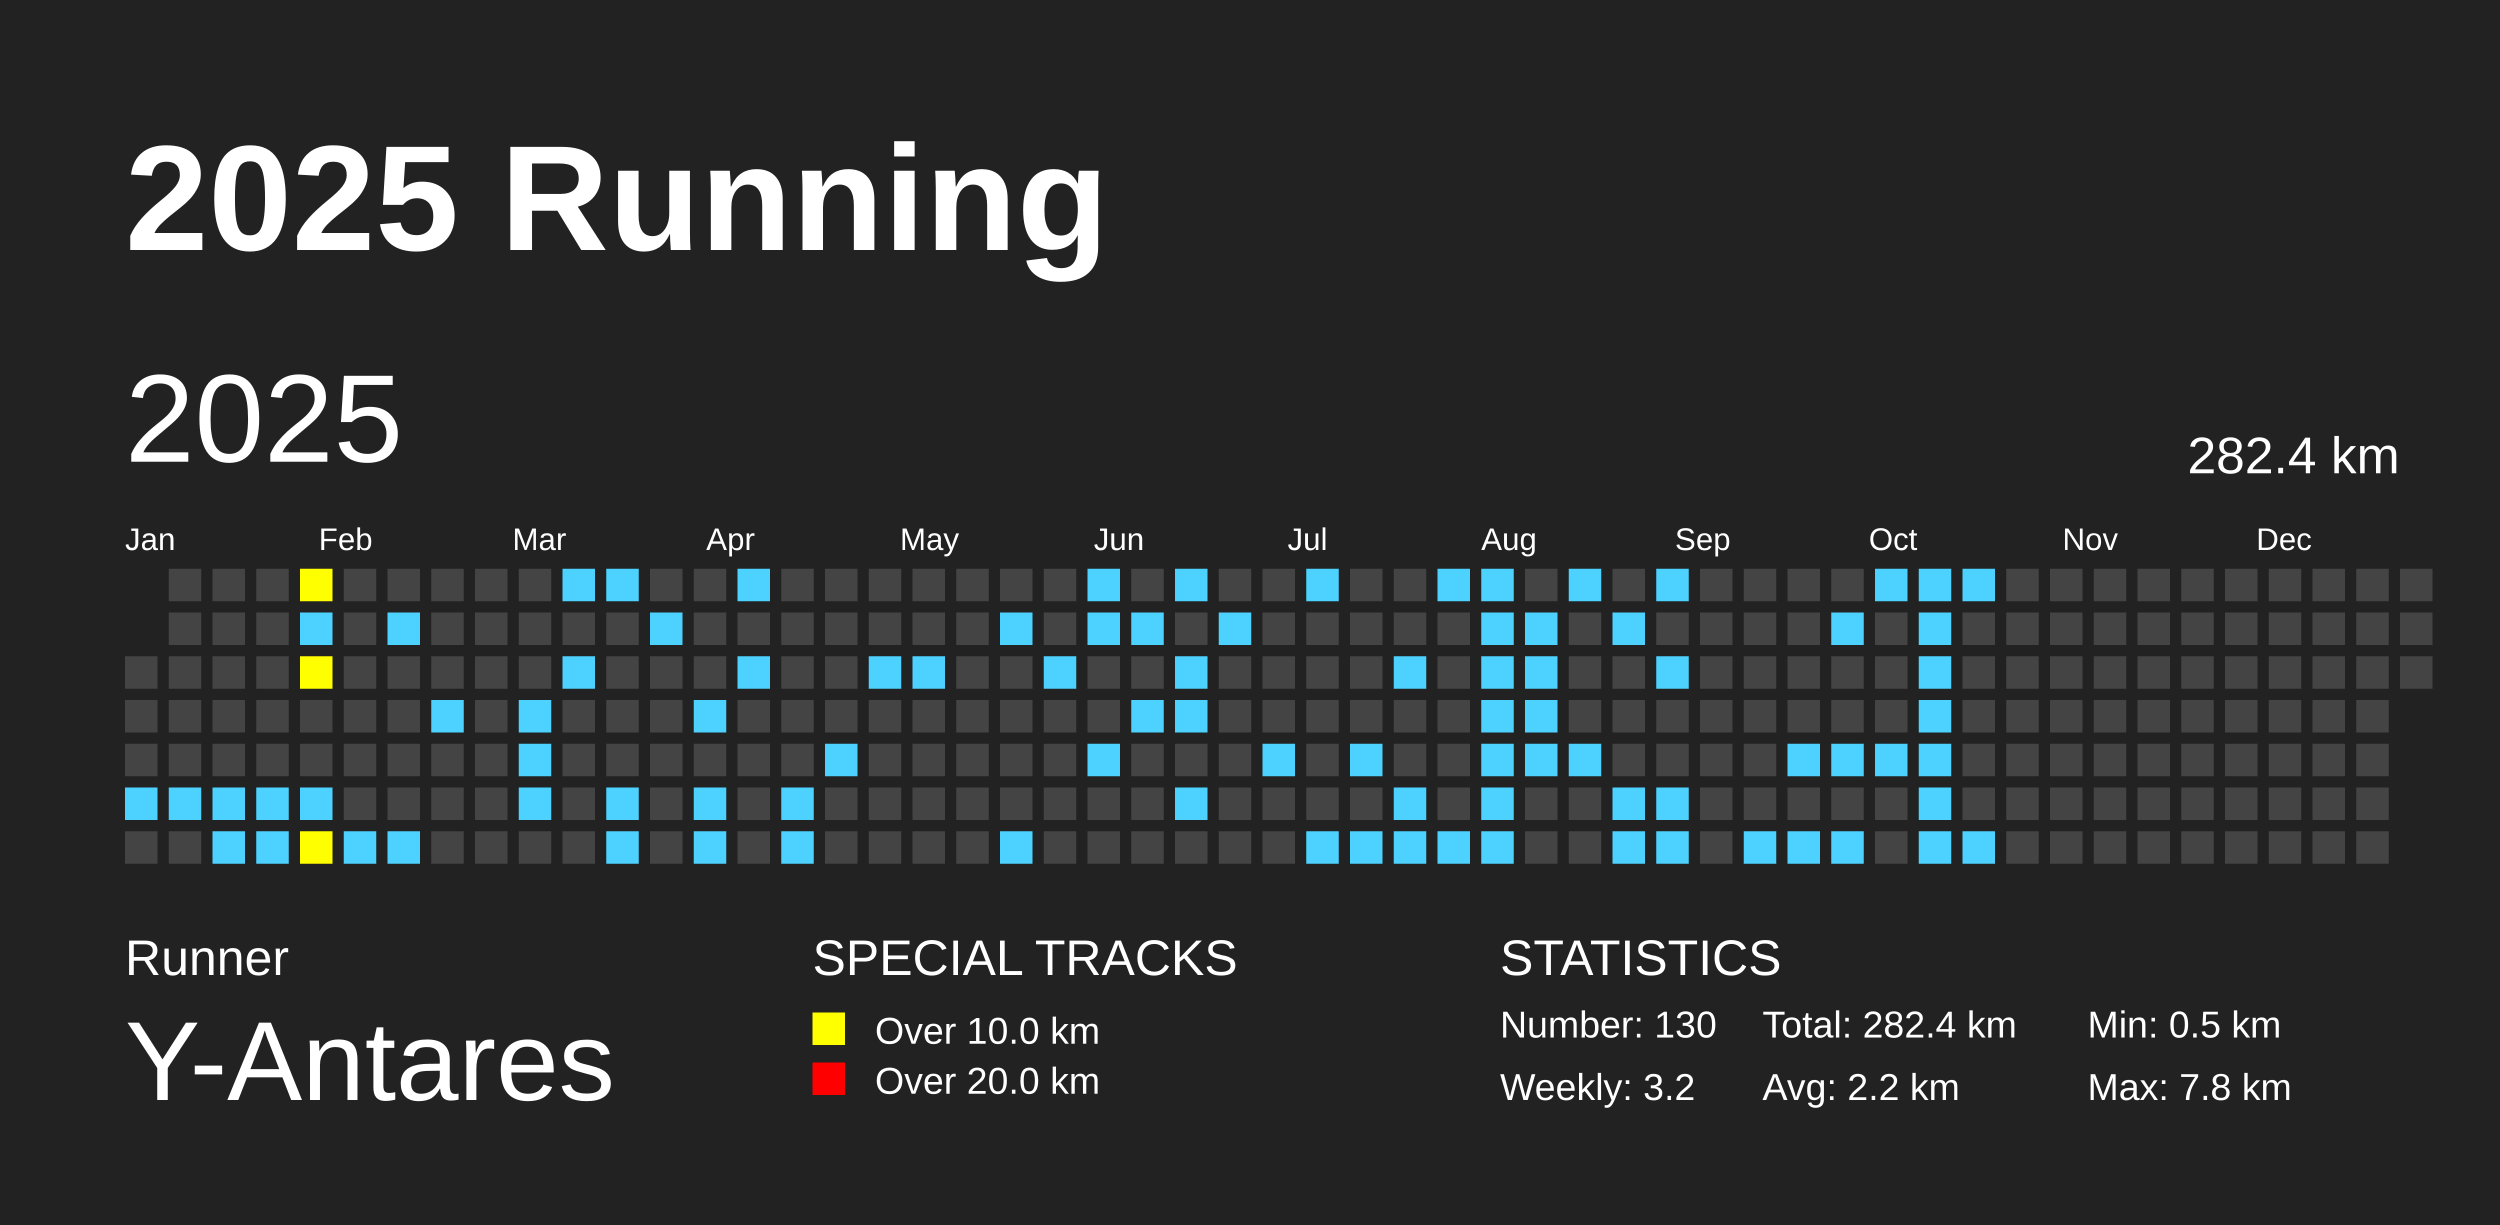
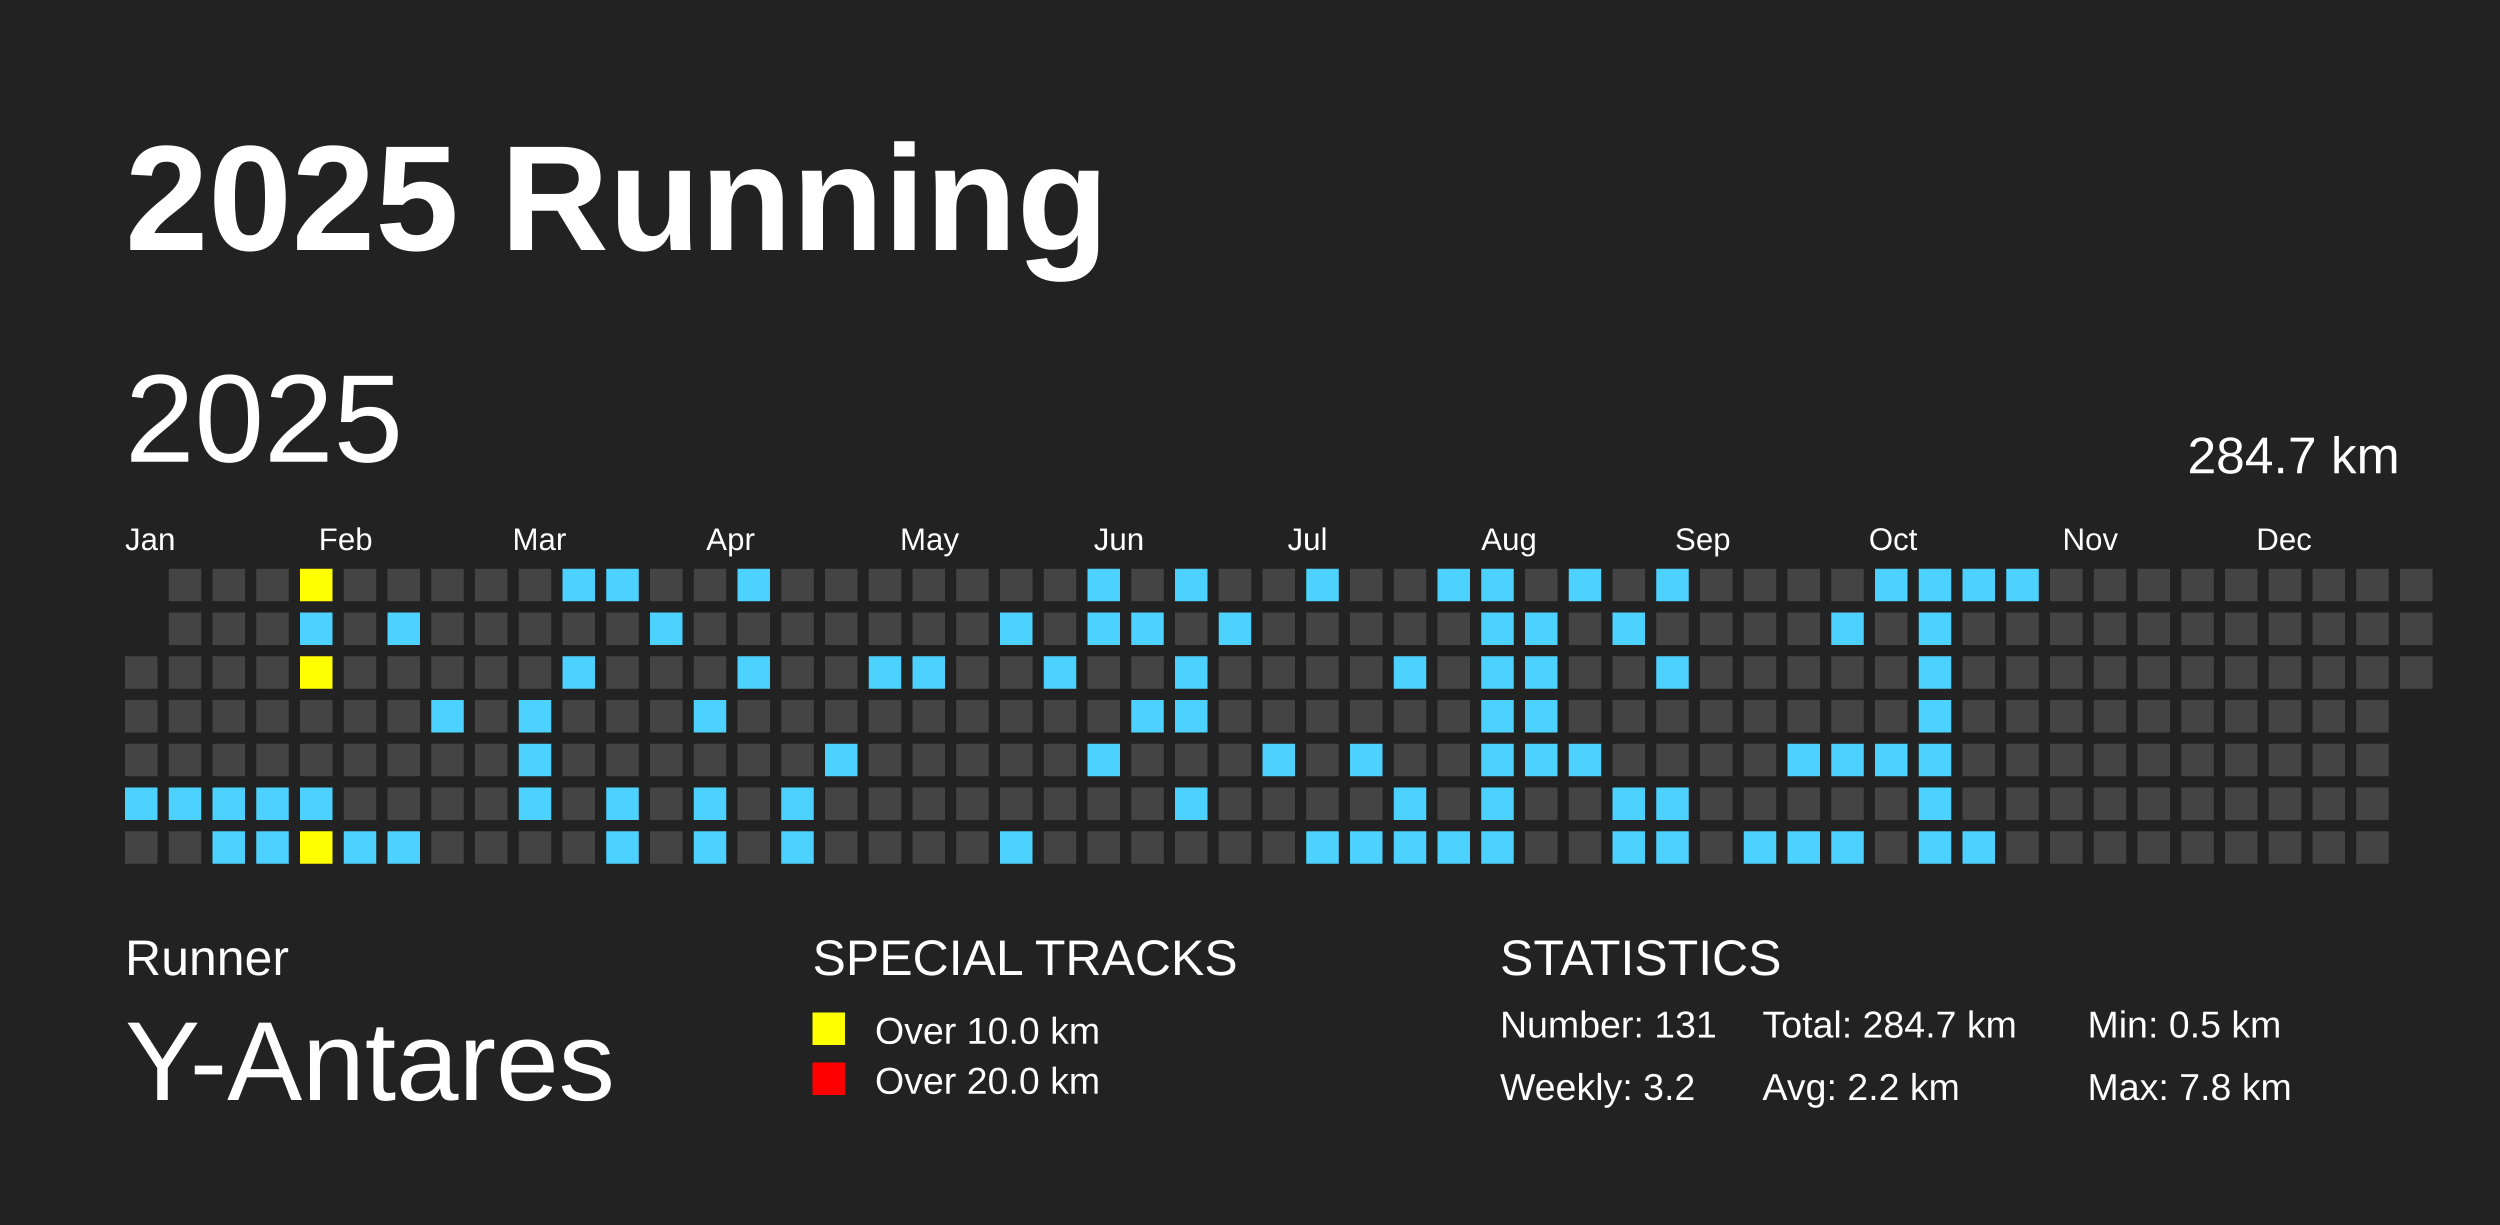
<svg xmlns="http://www.w3.org/2000/svg" baseProfile="full" height="98mm" version="1.1" viewBox="0,0,200,98" width="200mm">
  <defs />
  <rect fill="#222222" height="98" width="200" x="0" y="0" />
  <text fill="#FFFFFF" style="font-size:12px; font-family:Arial; font-weight:bold;" x="10" y="20">2025 Running</text>
  <text fill="#FFFFFF" style="font-size:4px; font-family:Arial" x="10" y="78">Runner</text>
  <text fill="#FFFFFF" style="font-size:9px; font-family:Arial" x="10" y="88">Y-Antares</text>
  <text fill="#FFFFFF" style="font-size:4px; font-family:Arial" x="65" y="78">SPECIAL TRACKS</text>
  <rect fill="yellow" height="2.6" width="2.6" x="65" y="81" />
  <text fill="#FFFFFF" style="font-size:3px; font-family:Arial" x="70" y="83.5">Over 10.0 km</text>
  <rect fill="red" height="2.6" width="2.6" x="65" y="85" />
  <text fill="#FFFFFF" style="font-size:3px; font-family:Arial" x="70" y="87.5">Over 20.0 km</text>
  <text fill="#FFFFFF" style="font-size:4px; font-family:Arial" x="120" y="78">STATISTICS</text>
-   <text fill="#FFFFFF" style="font-size:3px; font-family:Arial" x="120" y="83">Number: 130</text>
+   <text fill="#FFFFFF" style="font-size:3px; font-family:Arial" x="120" y="83">Number: 131</text>
  <text fill="#FFFFFF" style="font-size:3px; font-family:Arial" x="120" y="88">Weekly: 3.2</text>
-   <text fill="#FFFFFF" style="font-size:3px; font-family:Arial" x="141" y="83">Total: 282.4 km</text>
+   <text fill="#FFFFFF" style="font-size:3px; font-family:Arial" x="141" y="83">Total: 284.7 km</text>
  <text fill="#FFFFFF" style="font-size:3px; font-family:Arial" x="141" y="88">Avg: 2.2 km</text>
  <text fill="#FFFFFF" style="font-size:3px; font-family:Arial" x="167" y="83">Min: 0.5 km</text>
  <text fill="#FFFFFF" style="font-size:3px; font-family:Arial" x="167" y="88">Max: 7.8 km</text>
  <text dominant-baseline="hanging" fill="#FFFFFF" style="font-size:10.0px; font-family:Arial;" x="10" y="30">2025</text>
-   <text dominant-baseline="hanging" fill="#FFFFFF" style="font-size:4.125px; font-family:Arial;" x="175" y="35">282.4 km</text>
+   <text dominant-baseline="hanging" fill="#FFFFFF" style="font-size:4.125px; font-family:Arial;" x="175" y="35">284.7 km</text>
  <text fill="#FFFFFF" style="font-size:2.5px; font-family:Arial" x="10.0" y="44">Jan</text>
  <text fill="#FFFFFF" style="font-size:2.5px; font-family:Arial" x="25.5" y="44">Feb</text>
  <text fill="#FFFFFF" style="font-size:2.5px; font-family:Arial" x="41.0" y="44">Mar</text>
  <text fill="#FFFFFF" style="font-size:2.5px; font-family:Arial" x="56.5" y="44">Apr</text>
  <text fill="#FFFFFF" style="font-size:2.5px; font-family:Arial" x="72.0" y="44">May</text>
  <text fill="#FFFFFF" style="font-size:2.5px; font-family:Arial" x="87.5" y="44">Jun</text>
  <text fill="#FFFFFF" style="font-size:2.5px; font-family:Arial" x="103.0" y="44">Jul</text>
  <text fill="#FFFFFF" style="font-size:2.5px; font-family:Arial" x="118.5" y="44">Aug</text>
  <text fill="#FFFFFF" style="font-size:2.5px; font-family:Arial" x="134.0" y="44">Sep</text>
  <text fill="#FFFFFF" style="font-size:2.5px; font-family:Arial" x="149.5" y="44">Oct</text>
  <text fill="#FFFFFF" style="font-size:2.5px; font-family:Arial" x="165.0" y="44">Nov</text>
  <text fill="#FFFFFF" style="font-size:2.5px; font-family:Arial" x="180.5" y="44">Dec</text>
  <rect fill="#444444" height="2.6" width="2.6" x="10.0" y="52.5" />
  <rect fill="#444444" height="2.6" width="2.6" x="10.0" y="56.0" />
  <rect fill="#444444" height="2.6" width="2.6" x="10.0" y="59.5" />
  <rect fill="#4DD2FF" height="2.6" width="2.6" x="10.0" y="63.0" />
  <rect fill="#444444" height="2.6" width="2.6" x="10.0" y="66.5" />
  <rect fill="#444444" height="2.6" width="2.6" x="13.5" y="45.5" />
  <rect fill="#444444" height="2.6" width="2.6" x="13.5" y="49.0" />
  <rect fill="#444444" height="2.6" width="2.6" x="13.5" y="52.5" />
  <rect fill="#444444" height="2.6" width="2.6" x="13.5" y="56.0" />
  <rect fill="#444444" height="2.6" width="2.6" x="13.5" y="59.5" />
  <rect fill="#4DD2FF" height="2.6" width="2.6" x="13.5" y="63.0" />
  <rect fill="#444444" height="2.6" width="2.6" x="13.5" y="66.5" />
  <rect fill="#444444" height="2.6" width="2.6" x="17.0" y="45.5" />
  <rect fill="#444444" height="2.6" width="2.6" x="17.0" y="49.0" />
  <rect fill="#444444" height="2.6" width="2.6" x="17.0" y="52.5" />
  <rect fill="#444444" height="2.6" width="2.6" x="17.0" y="56.0" />
  <rect fill="#444444" height="2.6" width="2.6" x="17.0" y="59.5" />
  <rect fill="#4DD2FF" height="2.6" width="2.6" x="17.0" y="63.0" />
  <rect fill="#4DD2FF" height="2.6" width="2.6" x="17.0" y="66.5" />
  <rect fill="#444444" height="2.6" width="2.6" x="20.5" y="45.5" />
  <rect fill="#444444" height="2.6" width="2.6" x="20.5" y="49.0" />
  <rect fill="#444444" height="2.6" width="2.6" x="20.5" y="52.5" />
  <rect fill="#444444" height="2.6" width="2.6" x="20.5" y="56.0" />
  <rect fill="#444444" height="2.6" width="2.6" x="20.5" y="59.5" />
  <rect fill="#4DD2FF" height="2.6" width="2.6" x="20.5" y="63.0" />
  <rect fill="#4DD2FF" height="2.6" width="2.6" x="20.5" y="66.5" />
  <rect fill="yellow" height="2.6" width="2.6" x="24.0" y="45.5" />
  <rect fill="#4DD2FF" height="2.6" width="2.6" x="24.0" y="49.0" />
  <rect fill="yellow" height="2.6" width="2.6" x="24.0" y="52.5" />
  <rect fill="#444444" height="2.6" width="2.6" x="24.0" y="56.0" />
  <rect fill="#444444" height="2.6" width="2.6" x="24.0" y="59.5" />
  <rect fill="#4DD2FF" height="2.6" width="2.6" x="24.0" y="63.0" />
  <rect fill="yellow" height="2.6" width="2.6" x="24.0" y="66.5" />
  <rect fill="#444444" height="2.6" width="2.6" x="27.5" y="45.5" />
  <rect fill="#444444" height="2.6" width="2.6" x="27.5" y="49.0" />
  <rect fill="#444444" height="2.6" width="2.6" x="27.5" y="52.5" />
  <rect fill="#444444" height="2.6" width="2.6" x="27.5" y="56.0" />
  <rect fill="#444444" height="2.6" width="2.6" x="27.5" y="59.5" />
  <rect fill="#444444" height="2.6" width="2.6" x="27.5" y="63.0" />
  <rect fill="#4DD2FF" height="2.6" width="2.6" x="27.5" y="66.5" />
  <rect fill="#444444" height="2.6" width="2.6" x="31.0" y="45.5" />
  <rect fill="#4DD2FF" height="2.6" width="2.6" x="31.0" y="49.0" />
  <rect fill="#444444" height="2.6" width="2.6" x="31.0" y="52.5" />
  <rect fill="#444444" height="2.6" width="2.6" x="31.0" y="56.0" />
  <rect fill="#444444" height="2.6" width="2.6" x="31.0" y="59.5" />
  <rect fill="#444444" height="2.6" width="2.6" x="31.0" y="63.0" />
  <rect fill="#4DD2FF" height="2.6" width="2.6" x="31.0" y="66.5" />
  <rect fill="#444444" height="2.6" width="2.6" x="34.5" y="45.5" />
  <rect fill="#444444" height="2.6" width="2.6" x="34.5" y="49.0" />
  <rect fill="#444444" height="2.6" width="2.6" x="34.5" y="52.5" />
  <rect fill="#4DD2FF" height="2.6" width="2.6" x="34.5" y="56.0" />
  <rect fill="#444444" height="2.6" width="2.6" x="34.5" y="59.5" />
  <rect fill="#444444" height="2.6" width="2.6" x="34.5" y="63.0" />
  <rect fill="#444444" height="2.6" width="2.6" x="34.5" y="66.5" />
  <rect fill="#444444" height="2.6" width="2.6" x="38.0" y="45.5" />
  <rect fill="#444444" height="2.6" width="2.6" x="38.0" y="49.0" />
  <rect fill="#444444" height="2.6" width="2.6" x="38.0" y="52.5" />
  <rect fill="#444444" height="2.6" width="2.6" x="38.0" y="56.0" />
  <rect fill="#444444" height="2.6" width="2.6" x="38.0" y="59.5" />
  <rect fill="#444444" height="2.6" width="2.6" x="38.0" y="63.0" />
  <rect fill="#444444" height="2.6" width="2.6" x="38.0" y="66.5" />
  <rect fill="#444444" height="2.6" width="2.6" x="41.5" y="45.5" />
  <rect fill="#444444" height="2.6" width="2.6" x="41.5" y="49.0" />
  <rect fill="#444444" height="2.6" width="2.6" x="41.5" y="52.5" />
  <rect fill="#4DD2FF" height="2.6" width="2.6" x="41.5" y="56.0" />
  <rect fill="#4DD2FF" height="2.6" width="2.6" x="41.5" y="59.5" />
  <rect fill="#4DD2FF" height="2.6" width="2.6" x="41.5" y="63.0" />
  <rect fill="#444444" height="2.6" width="2.6" x="41.5" y="66.5" />
  <rect fill="#4DD2FF" height="2.6" width="2.6" x="45.0" y="45.5" />
  <rect fill="#444444" height="2.6" width="2.6" x="45.0" y="49.0" />
  <rect fill="#4DD2FF" height="2.6" width="2.6" x="45.0" y="52.5" />
  <rect fill="#444444" height="2.6" width="2.6" x="45.0" y="56.0" />
  <rect fill="#444444" height="2.6" width="2.6" x="45.0" y="59.5" />
  <rect fill="#444444" height="2.6" width="2.6" x="45.0" y="63.0" />
  <rect fill="#444444" height="2.6" width="2.6" x="45.0" y="66.5" />
  <rect fill="#4DD2FF" height="2.6" width="2.6" x="48.5" y="45.5" />
  <rect fill="#444444" height="2.6" width="2.6" x="48.5" y="49.0" />
  <rect fill="#444444" height="2.6" width="2.6" x="48.5" y="52.5" />
  <rect fill="#444444" height="2.6" width="2.6" x="48.5" y="56.0" />
  <rect fill="#444444" height="2.6" width="2.6" x="48.5" y="59.5" />
  <rect fill="#4DD2FF" height="2.6" width="2.6" x="48.5" y="63.0" />
  <rect fill="#4DD2FF" height="2.6" width="2.6" x="48.5" y="66.5" />
  <rect fill="#444444" height="2.6" width="2.6" x="52.0" y="45.5" />
  <rect fill="#4DD2FF" height="2.6" width="2.6" x="52.0" y="49.0" />
  <rect fill="#444444" height="2.6" width="2.6" x="52.0" y="52.5" />
  <rect fill="#444444" height="2.6" width="2.6" x="52.0" y="56.0" />
  <rect fill="#444444" height="2.6" width="2.6" x="52.0" y="59.5" />
  <rect fill="#444444" height="2.6" width="2.6" x="52.0" y="63.0" />
  <rect fill="#444444" height="2.6" width="2.6" x="52.0" y="66.5" />
  <rect fill="#444444" height="2.6" width="2.6" x="55.5" y="45.5" />
  <rect fill="#444444" height="2.6" width="2.6" x="55.5" y="49.0" />
  <rect fill="#444444" height="2.6" width="2.6" x="55.5" y="52.5" />
  <rect fill="#4DD2FF" height="2.6" width="2.6" x="55.5" y="56.0" />
  <rect fill="#444444" height="2.6" width="2.6" x="55.5" y="59.5" />
  <rect fill="#4DD2FF" height="2.6" width="2.6" x="55.5" y="63.0" />
  <rect fill="#4DD2FF" height="2.6" width="2.6" x="55.5" y="66.5" />
  <rect fill="#4DD2FF" height="2.6" width="2.6" x="59.0" y="45.5" />
  <rect fill="#444444" height="2.6" width="2.6" x="59.0" y="49.0" />
  <rect fill="#4DD2FF" height="2.6" width="2.6" x="59.0" y="52.5" />
  <rect fill="#444444" height="2.6" width="2.6" x="59.0" y="56.0" />
  <rect fill="#444444" height="2.6" width="2.6" x="59.0" y="59.5" />
  <rect fill="#444444" height="2.6" width="2.6" x="59.0" y="63.0" />
  <rect fill="#444444" height="2.6" width="2.6" x="59.0" y="66.5" />
  <rect fill="#444444" height="2.6" width="2.6" x="62.5" y="45.5" />
  <rect fill="#444444" height="2.6" width="2.6" x="62.5" y="49.0" />
  <rect fill="#444444" height="2.6" width="2.6" x="62.5" y="52.5" />
  <rect fill="#444444" height="2.6" width="2.6" x="62.5" y="56.0" />
  <rect fill="#444444" height="2.6" width="2.6" x="62.5" y="59.5" />
  <rect fill="#4DD2FF" height="2.6" width="2.6" x="62.5" y="63.0" />
  <rect fill="#4DD2FF" height="2.6" width="2.6" x="62.5" y="66.5" />
  <rect fill="#444444" height="2.6" width="2.6" x="66.0" y="45.5" />
  <rect fill="#444444" height="2.6" width="2.6" x="66.0" y="49.0" />
  <rect fill="#444444" height="2.6" width="2.6" x="66.0" y="52.5" />
  <rect fill="#444444" height="2.6" width="2.6" x="66.0" y="56.0" />
  <rect fill="#4DD2FF" height="2.6" width="2.6" x="66.0" y="59.5" />
  <rect fill="#444444" height="2.6" width="2.6" x="66.0" y="63.0" />
  <rect fill="#444444" height="2.6" width="2.6" x="66.0" y="66.5" />
  <rect fill="#444444" height="2.6" width="2.6" x="69.5" y="45.5" />
  <rect fill="#444444" height="2.6" width="2.6" x="69.5" y="49.0" />
  <rect fill="#4DD2FF" height="2.6" width="2.6" x="69.5" y="52.5" />
  <rect fill="#444444" height="2.6" width="2.6" x="69.5" y="56.0" />
  <rect fill="#444444" height="2.6" width="2.6" x="69.5" y="59.5" />
  <rect fill="#444444" height="2.6" width="2.6" x="69.5" y="63.0" />
  <rect fill="#444444" height="2.6" width="2.6" x="69.5" y="66.5" />
  <rect fill="#444444" height="2.6" width="2.6" x="73.0" y="45.5" />
  <rect fill="#444444" height="2.6" width="2.6" x="73.0" y="49.0" />
  <rect fill="#4DD2FF" height="2.6" width="2.6" x="73.0" y="52.5" />
  <rect fill="#444444" height="2.6" width="2.6" x="73.0" y="56.0" />
  <rect fill="#444444" height="2.6" width="2.6" x="73.0" y="59.5" />
  <rect fill="#444444" height="2.6" width="2.6" x="73.0" y="63.0" />
  <rect fill="#444444" height="2.6" width="2.6" x="73.0" y="66.5" />
  <rect fill="#444444" height="2.6" width="2.6" x="76.5" y="45.5" />
  <rect fill="#444444" height="2.6" width="2.6" x="76.5" y="49.0" />
  <rect fill="#444444" height="2.6" width="2.6" x="76.5" y="52.5" />
  <rect fill="#444444" height="2.6" width="2.6" x="76.5" y="56.0" />
  <rect fill="#444444" height="2.6" width="2.6" x="76.5" y="59.5" />
  <rect fill="#444444" height="2.6" width="2.6" x="76.5" y="63.0" />
  <rect fill="#444444" height="2.6" width="2.6" x="76.5" y="66.5" />
  <rect fill="#444444" height="2.6" width="2.6" x="80.0" y="45.5" />
  <rect fill="#4DD2FF" height="2.6" width="2.6" x="80.0" y="49.0" />
  <rect fill="#444444" height="2.6" width="2.6" x="80.0" y="52.5" />
  <rect fill="#444444" height="2.6" width="2.6" x="80.0" y="56.0" />
  <rect fill="#444444" height="2.6" width="2.6" x="80.0" y="59.5" />
  <rect fill="#444444" height="2.6" width="2.6" x="80.0" y="63.0" />
  <rect fill="#4DD2FF" height="2.6" width="2.6" x="80.0" y="66.5" />
  <rect fill="#444444" height="2.6" width="2.6" x="83.5" y="45.5" />
  <rect fill="#444444" height="2.6" width="2.6" x="83.5" y="49.0" />
  <rect fill="#4DD2FF" height="2.6" width="2.6" x="83.5" y="52.5" />
  <rect fill="#444444" height="2.6" width="2.6" x="83.5" y="56.0" />
  <rect fill="#444444" height="2.6" width="2.6" x="83.5" y="59.5" />
  <rect fill="#444444" height="2.6" width="2.6" x="83.5" y="63.0" />
  <rect fill="#444444" height="2.6" width="2.6" x="83.5" y="66.5" />
  <rect fill="#4DD2FF" height="2.6" width="2.6" x="87.0" y="45.5" />
  <rect fill="#4DD2FF" height="2.6" width="2.6" x="87.0" y="49.0" />
  <rect fill="#444444" height="2.6" width="2.6" x="87.0" y="52.5" />
  <rect fill="#444444" height="2.6" width="2.6" x="87.0" y="56.0" />
  <rect fill="#4DD2FF" height="2.6" width="2.6" x="87.0" y="59.5" />
  <rect fill="#444444" height="2.6" width="2.6" x="87.0" y="63.0" />
  <rect fill="#444444" height="2.6" width="2.6" x="87.0" y="66.5" />
  <rect fill="#444444" height="2.6" width="2.6" x="90.5" y="45.5" />
  <rect fill="#4DD2FF" height="2.6" width="2.6" x="90.5" y="49.0" />
  <rect fill="#444444" height="2.6" width="2.6" x="90.5" y="52.5" />
  <rect fill="#4DD2FF" height="2.6" width="2.6" x="90.5" y="56.0" />
  <rect fill="#444444" height="2.6" width="2.6" x="90.5" y="59.5" />
  <rect fill="#444444" height="2.6" width="2.6" x="90.5" y="63.0" />
  <rect fill="#444444" height="2.6" width="2.6" x="90.5" y="66.5" />
  <rect fill="#4DD2FF" height="2.6" width="2.6" x="94.0" y="45.5" />
  <rect fill="#444444" height="2.6" width="2.6" x="94.0" y="49.0" />
  <rect fill="#4DD2FF" height="2.6" width="2.6" x="94.0" y="52.5" />
  <rect fill="#4DD2FF" height="2.6" width="2.6" x="94.0" y="56.0" />
  <rect fill="#444444" height="2.6" width="2.6" x="94.0" y="59.5" />
  <rect fill="#4DD2FF" height="2.6" width="2.6" x="94.0" y="63.0" />
  <rect fill="#444444" height="2.6" width="2.6" x="94.0" y="66.5" />
  <rect fill="#444444" height="2.6" width="2.6" x="97.5" y="45.5" />
  <rect fill="#4DD2FF" height="2.6" width="2.6" x="97.5" y="49.0" />
  <rect fill="#444444" height="2.6" width="2.6" x="97.5" y="52.5" />
  <rect fill="#444444" height="2.6" width="2.6" x="97.5" y="56.0" />
  <rect fill="#444444" height="2.6" width="2.6" x="97.5" y="59.5" />
  <rect fill="#444444" height="2.6" width="2.6" x="97.5" y="63.0" />
  <rect fill="#444444" height="2.6" width="2.6" x="97.5" y="66.5" />
  <rect fill="#444444" height="2.6" width="2.6" x="101.0" y="45.5" />
  <rect fill="#444444" height="2.6" width="2.6" x="101.0" y="49.0" />
  <rect fill="#444444" height="2.6" width="2.6" x="101.0" y="52.5" />
  <rect fill="#444444" height="2.6" width="2.6" x="101.0" y="56.0" />
  <rect fill="#4DD2FF" height="2.6" width="2.6" x="101.0" y="59.5" />
  <rect fill="#444444" height="2.6" width="2.6" x="101.0" y="63.0" />
  <rect fill="#444444" height="2.6" width="2.6" x="101.0" y="66.5" />
  <rect fill="#4DD2FF" height="2.6" width="2.6" x="104.5" y="45.5" />
  <rect fill="#444444" height="2.6" width="2.6" x="104.5" y="49.0" />
  <rect fill="#444444" height="2.6" width="2.6" x="104.5" y="52.5" />
  <rect fill="#444444" height="2.6" width="2.6" x="104.5" y="56.0" />
  <rect fill="#444444" height="2.6" width="2.6" x="104.5" y="59.5" />
  <rect fill="#444444" height="2.6" width="2.6" x="104.5" y="63.0" />
  <rect fill="#4DD2FF" height="2.6" width="2.6" x="104.5" y="66.5" />
  <rect fill="#444444" height="2.6" width="2.6" x="108.0" y="45.5" />
  <rect fill="#444444" height="2.6" width="2.6" x="108.0" y="49.0" />
  <rect fill="#444444" height="2.6" width="2.6" x="108.0" y="52.5" />
  <rect fill="#444444" height="2.6" width="2.6" x="108.0" y="56.0" />
  <rect fill="#4DD2FF" height="2.6" width="2.6" x="108.0" y="59.5" />
  <rect fill="#444444" height="2.6" width="2.6" x="108.0" y="63.0" />
  <rect fill="#4DD2FF" height="2.6" width="2.6" x="108.0" y="66.5" />
  <rect fill="#444444" height="2.6" width="2.6" x="111.5" y="45.5" />
  <rect fill="#444444" height="2.6" width="2.6" x="111.5" y="49.0" />
  <rect fill="#4DD2FF" height="2.6" width="2.6" x="111.5" y="52.5" />
  <rect fill="#444444" height="2.6" width="2.6" x="111.5" y="56.0" />
  <rect fill="#444444" height="2.6" width="2.6" x="111.5" y="59.5" />
  <rect fill="#4DD2FF" height="2.6" width="2.6" x="111.5" y="63.0" />
  <rect fill="#4DD2FF" height="2.6" width="2.6" x="111.5" y="66.5" />
  <rect fill="#4DD2FF" height="2.6" width="2.6" x="115.0" y="45.5" />
  <rect fill="#444444" height="2.6" width="2.6" x="115.0" y="49.0" />
  <rect fill="#444444" height="2.6" width="2.6" x="115.0" y="52.5" />
  <rect fill="#444444" height="2.6" width="2.6" x="115.0" y="56.0" />
  <rect fill="#444444" height="2.6" width="2.6" x="115.0" y="59.5" />
  <rect fill="#444444" height="2.6" width="2.6" x="115.0" y="63.0" />
  <rect fill="#4DD2FF" height="2.6" width="2.6" x="115.0" y="66.5" />
  <rect fill="#4DD2FF" height="2.6" width="2.6" x="118.5" y="45.5" />
  <rect fill="#4DD2FF" height="2.6" width="2.6" x="118.5" y="49.0" />
  <rect fill="#4DD2FF" height="2.6" width="2.6" x="118.5" y="52.5" />
  <rect fill="#4DD2FF" height="2.6" width="2.6" x="118.5" y="56.0" />
  <rect fill="#4DD2FF" height="2.6" width="2.6" x="118.5" y="59.5" />
  <rect fill="#4DD2FF" height="2.6" width="2.6" x="118.5" y="63.0" />
  <rect fill="#4DD2FF" height="2.6" width="2.6" x="118.5" y="66.5" />
  <rect fill="#444444" height="2.6" width="2.6" x="122.0" y="45.5" />
  <rect fill="#4DD2FF" height="2.6" width="2.6" x="122.0" y="49.0" />
  <rect fill="#4DD2FF" height="2.6" width="2.6" x="122.0" y="52.5" />
  <rect fill="#4DD2FF" height="2.6" width="2.6" x="122.0" y="56.0" />
  <rect fill="#4DD2FF" height="2.6" width="2.6" x="122.0" y="59.5" />
  <rect fill="#444444" height="2.6" width="2.6" x="122.0" y="63.0" />
  <rect fill="#444444" height="2.6" width="2.6" x="122.0" y="66.5" />
  <rect fill="#4DD2FF" height="2.6" width="2.6" x="125.5" y="45.5" />
  <rect fill="#444444" height="2.6" width="2.6" x="125.5" y="49.0" />
  <rect fill="#444444" height="2.6" width="2.6" x="125.5" y="52.5" />
  <rect fill="#444444" height="2.6" width="2.6" x="125.5" y="56.0" />
  <rect fill="#4DD2FF" height="2.6" width="2.6" x="125.5" y="59.5" />
  <rect fill="#444444" height="2.6" width="2.6" x="125.5" y="63.0" />
  <rect fill="#444444" height="2.6" width="2.6" x="125.5" y="66.5" />
  <rect fill="#444444" height="2.6" width="2.6" x="129.0" y="45.5" />
  <rect fill="#4DD2FF" height="2.6" width="2.6" x="129.0" y="49.0" />
  <rect fill="#444444" height="2.6" width="2.6" x="129.0" y="52.5" />
  <rect fill="#444444" height="2.6" width="2.6" x="129.0" y="56.0" />
  <rect fill="#444444" height="2.6" width="2.6" x="129.0" y="59.5" />
  <rect fill="#4DD2FF" height="2.6" width="2.6" x="129.0" y="63.0" />
  <rect fill="#4DD2FF" height="2.6" width="2.6" x="129.0" y="66.5" />
  <rect fill="#4DD2FF" height="2.6" width="2.6" x="132.5" y="45.5" />
  <rect fill="#444444" height="2.6" width="2.6" x="132.5" y="49.0" />
  <rect fill="#4DD2FF" height="2.6" width="2.6" x="132.5" y="52.5" />
  <rect fill="#444444" height="2.6" width="2.6" x="132.5" y="56.0" />
  <rect fill="#444444" height="2.6" width="2.6" x="132.5" y="59.5" />
  <rect fill="#4DD2FF" height="2.6" width="2.6" x="132.5" y="63.0" />
  <rect fill="#4DD2FF" height="2.6" width="2.6" x="132.5" y="66.5" />
  <rect fill="#444444" height="2.6" width="2.6" x="136.0" y="45.5" />
  <rect fill="#444444" height="2.6" width="2.6" x="136.0" y="49.0" />
  <rect fill="#444444" height="2.6" width="2.6" x="136.0" y="52.5" />
  <rect fill="#444444" height="2.6" width="2.6" x="136.0" y="56.0" />
  <rect fill="#444444" height="2.6" width="2.6" x="136.0" y="59.5" />
  <rect fill="#444444" height="2.6" width="2.6" x="136.0" y="63.0" />
  <rect fill="#444444" height="2.6" width="2.6" x="136.0" y="66.5" />
  <rect fill="#444444" height="2.6" width="2.6" x="139.5" y="45.5" />
  <rect fill="#444444" height="2.6" width="2.6" x="139.5" y="49.0" />
  <rect fill="#444444" height="2.6" width="2.6" x="139.5" y="52.5" />
  <rect fill="#444444" height="2.6" width="2.6" x="139.5" y="56.0" />
  <rect fill="#444444" height="2.6" width="2.6" x="139.5" y="59.5" />
  <rect fill="#444444" height="2.6" width="2.6" x="139.5" y="63.0" />
  <rect fill="#4DD2FF" height="2.6" width="2.6" x="139.5" y="66.5" />
  <rect fill="#444444" height="2.6" width="2.6" x="143.0" y="45.5" />
  <rect fill="#444444" height="2.6" width="2.6" x="143.0" y="49.0" />
  <rect fill="#444444" height="2.6" width="2.6" x="143.0" y="52.5" />
  <rect fill="#444444" height="2.6" width="2.6" x="143.0" y="56.0" />
  <rect fill="#4DD2FF" height="2.6" width="2.6" x="143.0" y="59.5" />
  <rect fill="#444444" height="2.6" width="2.6" x="143.0" y="63.0" />
  <rect fill="#4DD2FF" height="2.6" width="2.6" x="143.0" y="66.5" />
  <rect fill="#444444" height="2.6" width="2.6" x="146.5" y="45.5" />
  <rect fill="#4DD2FF" height="2.6" width="2.6" x="146.5" y="49.0" />
  <rect fill="#444444" height="2.6" width="2.6" x="146.5" y="52.5" />
  <rect fill="#444444" height="2.6" width="2.6" x="146.5" y="56.0" />
  <rect fill="#4DD2FF" height="2.6" width="2.6" x="146.5" y="59.5" />
  <rect fill="#444444" height="2.6" width="2.6" x="146.5" y="63.0" />
  <rect fill="#4DD2FF" height="2.6" width="2.6" x="146.5" y="66.5" />
  <rect fill="#4DD2FF" height="2.6" width="2.6" x="150.0" y="45.5" />
  <rect fill="#444444" height="2.6" width="2.6" x="150.0" y="49.0" />
  <rect fill="#444444" height="2.6" width="2.6" x="150.0" y="52.5" />
  <rect fill="#444444" height="2.6" width="2.6" x="150.0" y="56.0" />
  <rect fill="#4DD2FF" height="2.6" width="2.6" x="150.0" y="59.5" />
  <rect fill="#444444" height="2.6" width="2.6" x="150.0" y="63.0" />
  <rect fill="#444444" height="2.6" width="2.6" x="150.0" y="66.5" />
  <rect fill="#4DD2FF" height="2.6" width="2.6" x="153.5" y="45.5" />
  <rect fill="#4DD2FF" height="2.6" width="2.6" x="153.5" y="49.0" />
  <rect fill="#4DD2FF" height="2.6" width="2.6" x="153.5" y="52.5" />
  <rect fill="#4DD2FF" height="2.6" width="2.6" x="153.5" y="56.0" />
  <rect fill="#4DD2FF" height="2.6" width="2.6" x="153.5" y="59.5" />
  <rect fill="#4DD2FF" height="2.6" width="2.6" x="153.5" y="63.0" />
  <rect fill="#4DD2FF" height="2.6" width="2.6" x="153.5" y="66.5" />
  <rect fill="#4DD2FF" height="2.6" width="2.6" x="157.0" y="45.5" />
  <rect fill="#444444" height="2.6" width="2.6" x="157.0" y="49.0" />
  <rect fill="#444444" height="2.6" width="2.6" x="157.0" y="52.5" />
  <rect fill="#444444" height="2.6" width="2.6" x="157.0" y="56.0" />
  <rect fill="#444444" height="2.6" width="2.6" x="157.0" y="59.5" />
  <rect fill="#444444" height="2.6" width="2.6" x="157.0" y="63.0" />
  <rect fill="#4DD2FF" height="2.6" width="2.6" x="157.0" y="66.5" />
-   <rect fill="#444444" height="2.6" width="2.6" x="160.5" y="45.5" />
+   <rect fill="#4DD2FF" height="2.6" width="2.6" x="160.5" y="45.5" />
  <rect fill="#444444" height="2.6" width="2.6" x="160.5" y="49.0" />
  <rect fill="#444444" height="2.6" width="2.6" x="160.5" y="52.5" />
  <rect fill="#444444" height="2.6" width="2.6" x="160.5" y="56.0" />
  <rect fill="#444444" height="2.6" width="2.6" x="160.5" y="59.5" />
  <rect fill="#444444" height="2.6" width="2.6" x="160.5" y="63.0" />
  <rect fill="#444444" height="2.6" width="2.6" x="160.5" y="66.5" />
  <rect fill="#444444" height="2.6" width="2.6" x="164.0" y="45.5" />
  <rect fill="#444444" height="2.6" width="2.6" x="164.0" y="49.0" />
  <rect fill="#444444" height="2.6" width="2.6" x="164.0" y="52.5" />
  <rect fill="#444444" height="2.6" width="2.6" x="164.0" y="56.0" />
  <rect fill="#444444" height="2.6" width="2.6" x="164.0" y="59.5" />
  <rect fill="#444444" height="2.6" width="2.6" x="164.0" y="63.0" />
  <rect fill="#444444" height="2.6" width="2.6" x="164.0" y="66.5" />
  <rect fill="#444444" height="2.6" width="2.6" x="167.5" y="45.5" />
  <rect fill="#444444" height="2.6" width="2.6" x="167.5" y="49.0" />
  <rect fill="#444444" height="2.6" width="2.6" x="167.5" y="52.5" />
  <rect fill="#444444" height="2.6" width="2.6" x="167.5" y="56.0" />
  <rect fill="#444444" height="2.6" width="2.6" x="167.5" y="59.5" />
  <rect fill="#444444" height="2.6" width="2.6" x="167.5" y="63.0" />
  <rect fill="#444444" height="2.6" width="2.6" x="167.5" y="66.5" />
  <rect fill="#444444" height="2.6" width="2.6" x="171.0" y="45.5" />
  <rect fill="#444444" height="2.6" width="2.6" x="171.0" y="49.0" />
  <rect fill="#444444" height="2.6" width="2.6" x="171.0" y="52.5" />
  <rect fill="#444444" height="2.6" width="2.6" x="171.0" y="56.0" />
  <rect fill="#444444" height="2.6" width="2.6" x="171.0" y="59.5" />
  <rect fill="#444444" height="2.6" width="2.6" x="171.0" y="63.0" />
  <rect fill="#444444" height="2.6" width="2.6" x="171.0" y="66.5" />
  <rect fill="#444444" height="2.6" width="2.6" x="174.5" y="45.5" />
  <rect fill="#444444" height="2.6" width="2.6" x="174.5" y="49.0" />
  <rect fill="#444444" height="2.6" width="2.6" x="174.5" y="52.5" />
  <rect fill="#444444" height="2.6" width="2.6" x="174.5" y="56.0" />
  <rect fill="#444444" height="2.6" width="2.6" x="174.5" y="59.5" />
  <rect fill="#444444" height="2.6" width="2.6" x="174.5" y="63.0" />
  <rect fill="#444444" height="2.6" width="2.6" x="174.5" y="66.5" />
  <rect fill="#444444" height="2.6" width="2.6" x="178.0" y="45.5" />
  <rect fill="#444444" height="2.6" width="2.6" x="178.0" y="49.0" />
  <rect fill="#444444" height="2.6" width="2.6" x="178.0" y="52.5" />
  <rect fill="#444444" height="2.6" width="2.6" x="178.0" y="56.0" />
  <rect fill="#444444" height="2.6" width="2.6" x="178.0" y="59.5" />
  <rect fill="#444444" height="2.6" width="2.6" x="178.0" y="63.0" />
  <rect fill="#444444" height="2.6" width="2.6" x="178.0" y="66.5" />
  <rect fill="#444444" height="2.6" width="2.6" x="181.5" y="45.5" />
  <rect fill="#444444" height="2.6" width="2.6" x="181.5" y="49.0" />
  <rect fill="#444444" height="2.6" width="2.6" x="181.5" y="52.5" />
  <rect fill="#444444" height="2.6" width="2.6" x="181.5" y="56.0" />
  <rect fill="#444444" height="2.6" width="2.6" x="181.5" y="59.5" />
  <rect fill="#444444" height="2.6" width="2.6" x="181.5" y="63.0" />
  <rect fill="#444444" height="2.6" width="2.6" x="181.5" y="66.5" />
  <rect fill="#444444" height="2.6" width="2.6" x="185.0" y="45.5" />
  <rect fill="#444444" height="2.6" width="2.6" x="185.0" y="49.0" />
  <rect fill="#444444" height="2.6" width="2.6" x="185.0" y="52.5" />
  <rect fill="#444444" height="2.6" width="2.6" x="185.0" y="56.0" />
  <rect fill="#444444" height="2.6" width="2.6" x="185.0" y="59.5" />
  <rect fill="#444444" height="2.6" width="2.6" x="185.0" y="63.0" />
  <rect fill="#444444" height="2.6" width="2.6" x="185.0" y="66.5" />
  <rect fill="#444444" height="2.6" width="2.6" x="188.5" y="45.5" />
  <rect fill="#444444" height="2.6" width="2.6" x="188.5" y="49.0" />
  <rect fill="#444444" height="2.6" width="2.6" x="188.5" y="52.5" />
  <rect fill="#444444" height="2.6" width="2.6" x="188.5" y="56.0" />
  <rect fill="#444444" height="2.6" width="2.6" x="188.5" y="59.5" />
  <rect fill="#444444" height="2.6" width="2.6" x="188.5" y="63.0" />
  <rect fill="#444444" height="2.6" width="2.6" x="188.5" y="66.5" />
  <rect fill="#444444" height="2.6" width="2.6" x="192.0" y="45.5" />
  <rect fill="#444444" height="2.6" width="2.6" x="192.0" y="49.0" />
  <rect fill="#444444" height="2.6" width="2.6" x="192.0" y="52.5" />
</svg>
